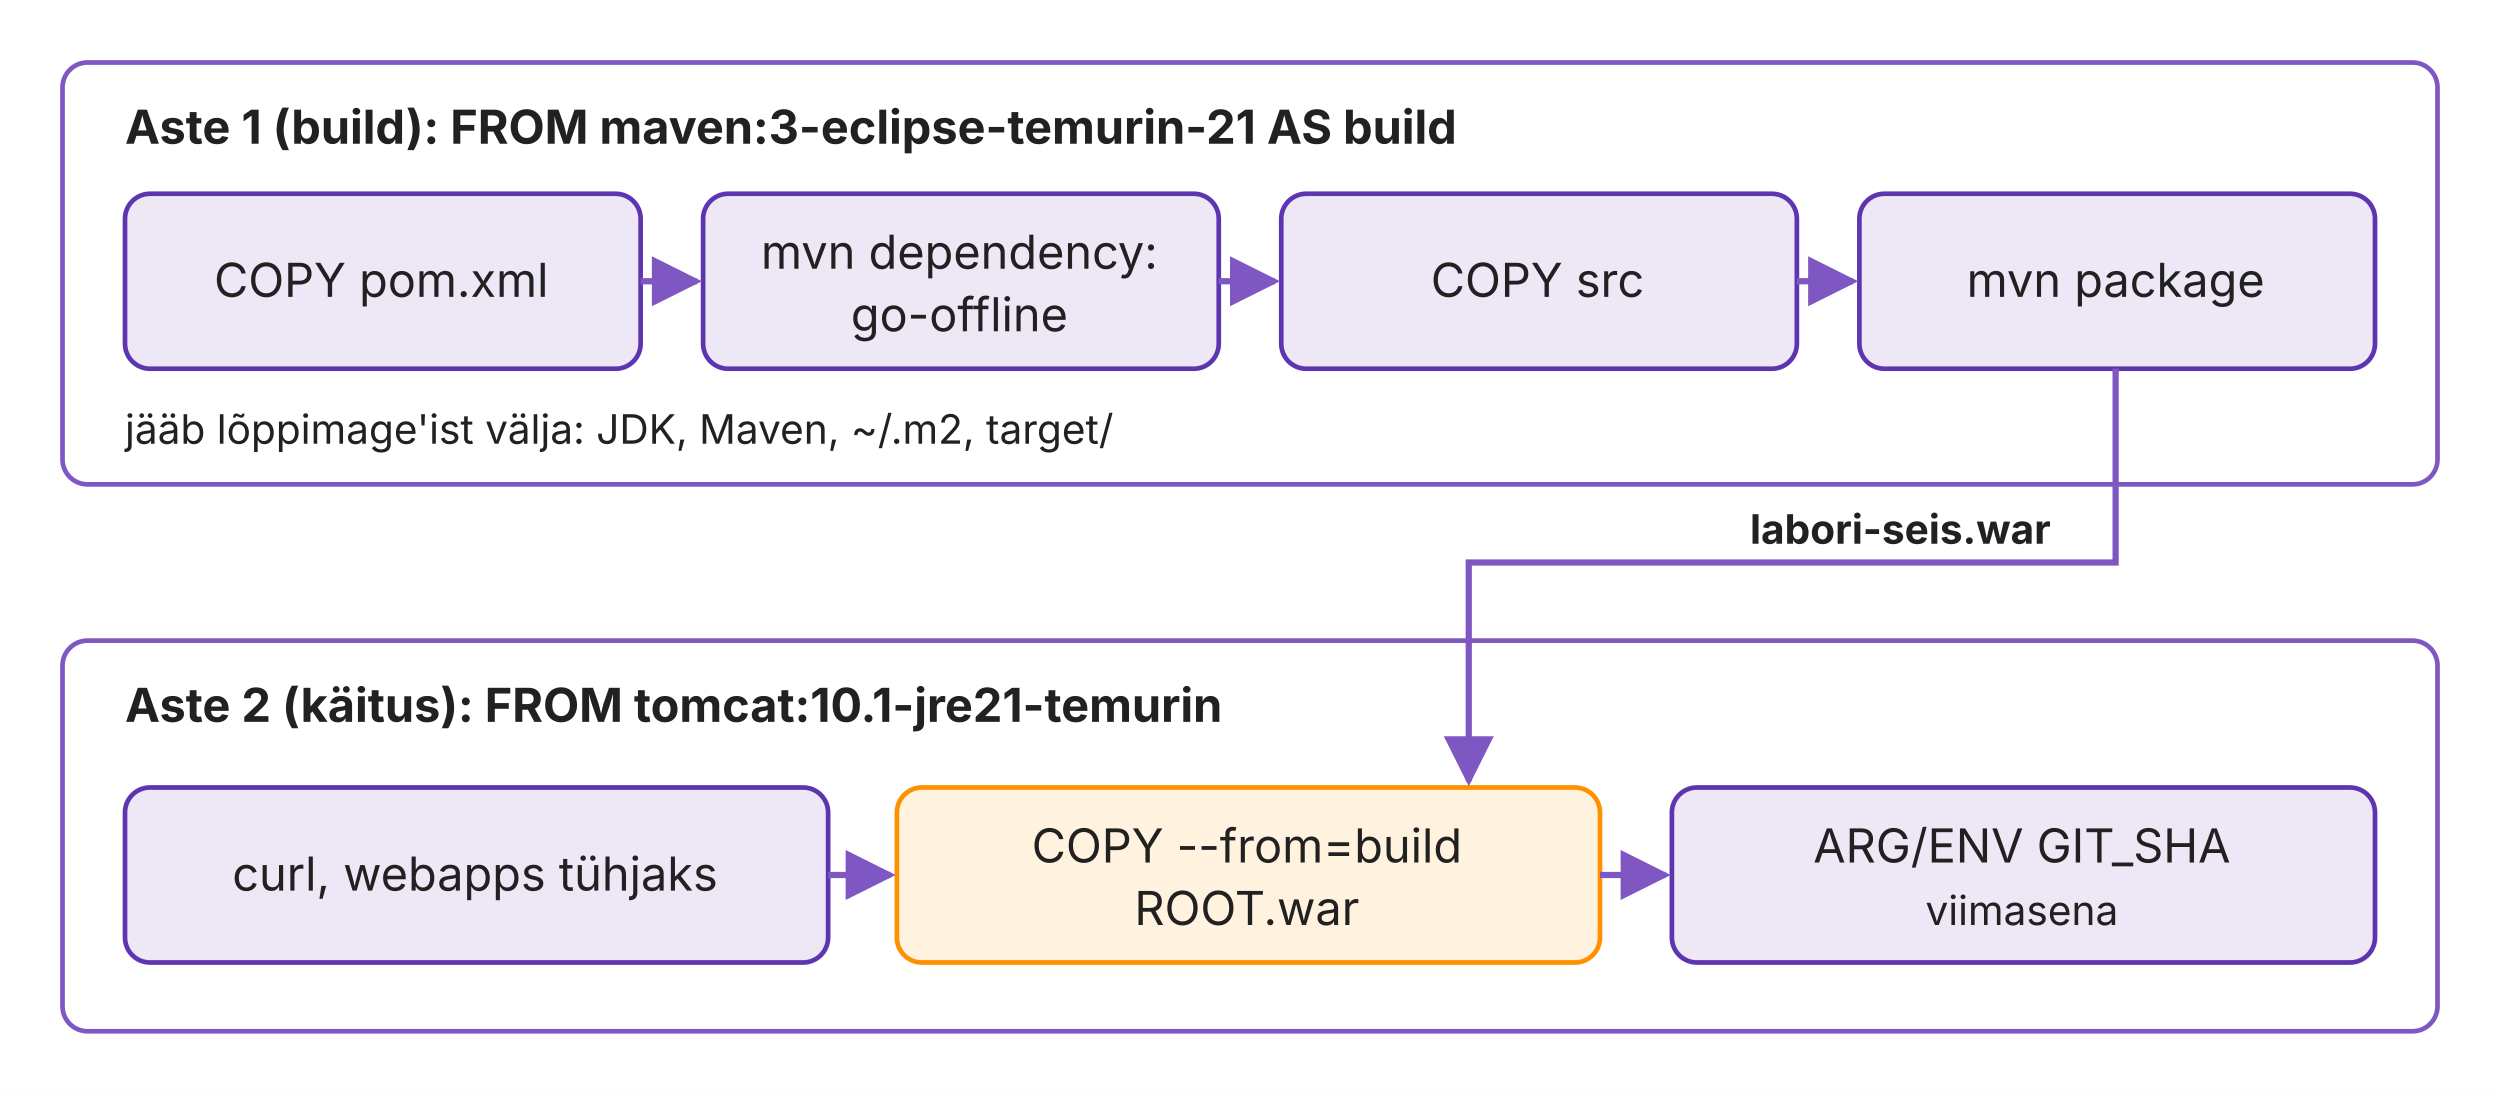
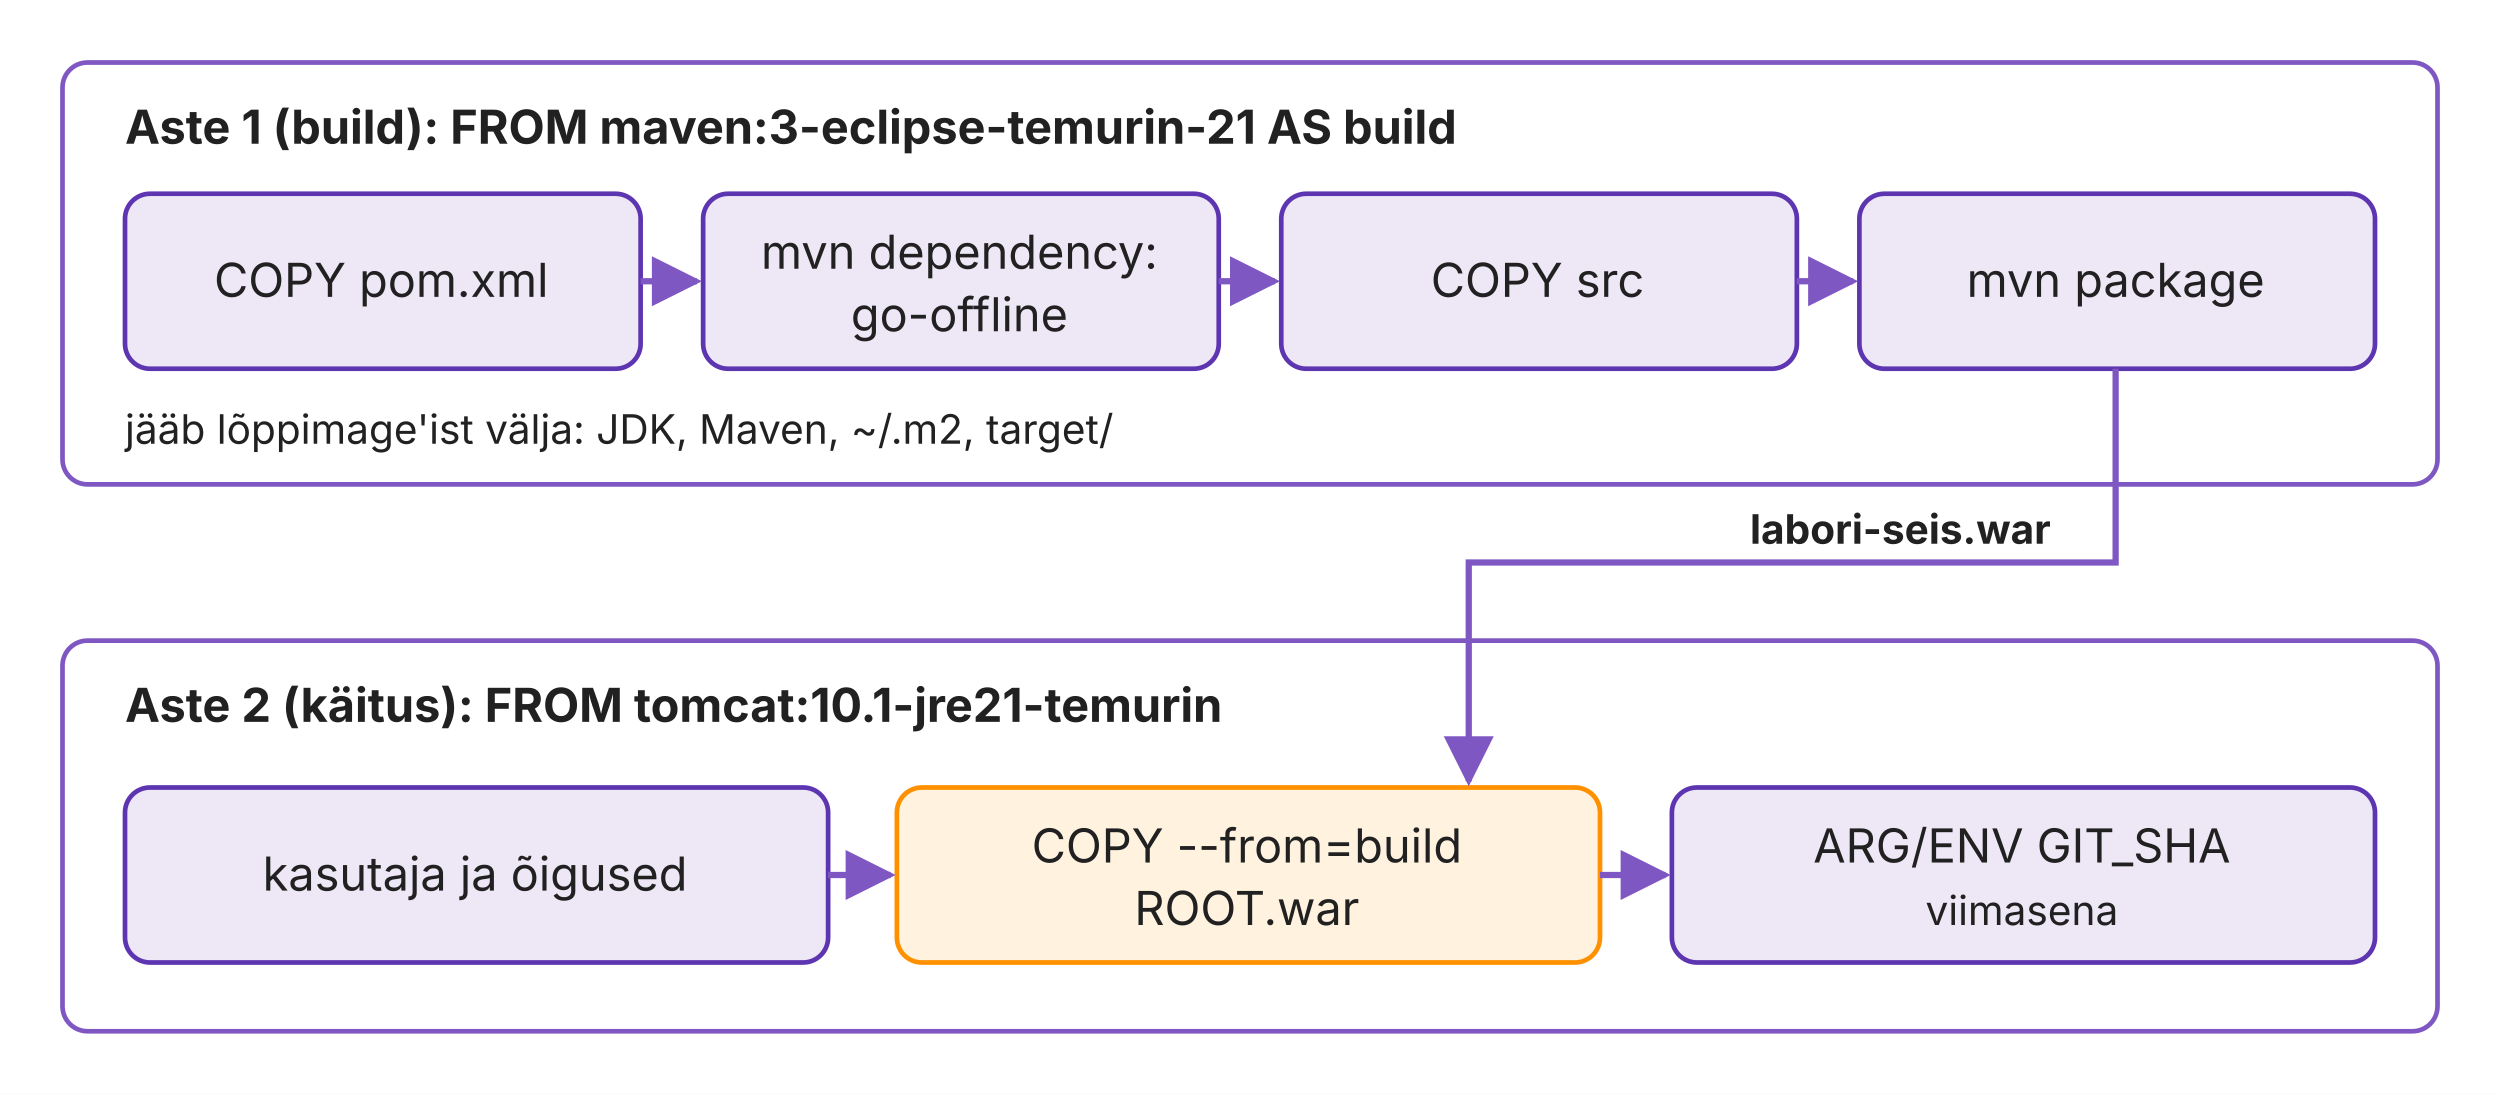
<svg xmlns="http://www.w3.org/2000/svg" viewBox="0 0 800 350" width="800">
  <style>text{font-family:Inter, Arial, sans-serif;fill:#212121;font-size:15px}.b{font-weight:700}.s{font-size:13px}.c{text-anchor:middle}.e{text-anchor:end}.p{fill:#ede7f6;stroke:#5e35b1;stroke-width:1.5}.o{fill:#fff3e0;stroke:#ff9100;stroke-width:1.5}.f{fill:#fff;stroke:#7e57c2;stroke-width:1.5}.l{stroke:#7e57c2;stroke-width:2;fill:none}.d{stroke:#ff9100;stroke-width:2;fill:none;stroke-dasharray:6 4}</style>
  <defs>
    <marker id="a" viewBox="0 0 10 10" refX="9" refY="5" markerWidth="8" markerHeight="8" orient="auto-start-reverse">
      <path d="M0,0 L10,5 L0,10 z" fill="#7e57c2" />
    </marker>
    <marker id="b" viewBox="0 0 10 10" refX="9" refY="5" markerWidth="8" markerHeight="8" orient="auto-start-reverse">
      <path d="M0,0 L10,5 L0,10 z" fill="#ff9100" />
    </marker>
  </defs>
  <rect width="800" height="350" fill="#fff" />
  <rect class="f" x="20" y="20" width="760" height="135" rx="8" />
  <text class="b" x="40" y="46">Aste 1 (build): FROM maven:3-eclipse-temurin-21 AS build</text>
  <rect class="p" x="40" y="62" width="165" height="56" rx="8" />
  <text class="c" x="122" y="95">COPY pom.xml</text>
  <rect class="p" x="225" y="62" width="165" height="56" rx="8" />
  <text class="c" x="307" y="86">mvn dependency:</text>
  <text class="c" x="307" y="106">go-offline</text>
  <rect class="p" x="410" y="62" width="165" height="56" rx="8" />
  <text class="c" x="492" y="95">COPY src</text>
  <rect class="p" x="595" y="62" width="165" height="56" rx="8" />
  <text class="c" x="677" y="95">mvn package</text>
  <line class="l" x1="205" y1="90" x2="223" y2="90" marker-end="url(#a)" />
  <line class="l" x1="390" y1="90" x2="408" y2="90" marker-end="url(#a)" />
  <line class="l" x1="575" y1="90" x2="593" y2="90" marker-end="url(#a)" />
  <text class="s" x="40" y="142">jääb lõppimage'ist välja: JDK, Maven, ~/.m2, target/</text>
  <rect class="f" x="20" y="205" width="760" height="125" rx="8" />
  <text class="b" x="40" y="231">Aste 2 (käitus): FROM tomcat:10.1-jre21-temurin</text>
  <rect class="p" x="40" y="252" width="225" height="56" rx="8" />
-   <text class="c" x="152" y="285">curl, webapps tühjaks</text>
+   <text class="c" x="152" y="285">kasutaja ja õigused</text>
  <rect class="o" x="287" y="252" width="225" height="56" rx="8" />
  <text class="c" x="399" y="276">COPY --from=build</text>
  <text class="c" x="399" y="296">ROOT.war</text>
  <rect class="p" x="535" y="252" width="225" height="56" rx="8" />
  <text class="c" x="647" y="276">ARG/ENV GIT_SHA</text>
  <text class="c s" x="647" y="296">viimasena</text>
  <line class="l" x1="265" y1="280" x2="285" y2="280" marker-end="url(#a)" />
  <line class="l" x1="512" y1="280" x2="533" y2="280" marker-end="url(#a)" />
  <path class="l" d="M677,118 L677,180 L470,180 L470,250" marker-end="url(#a)" />
  <text class="s b" x="560" y="174">labori-seis.war</text>
</svg>
